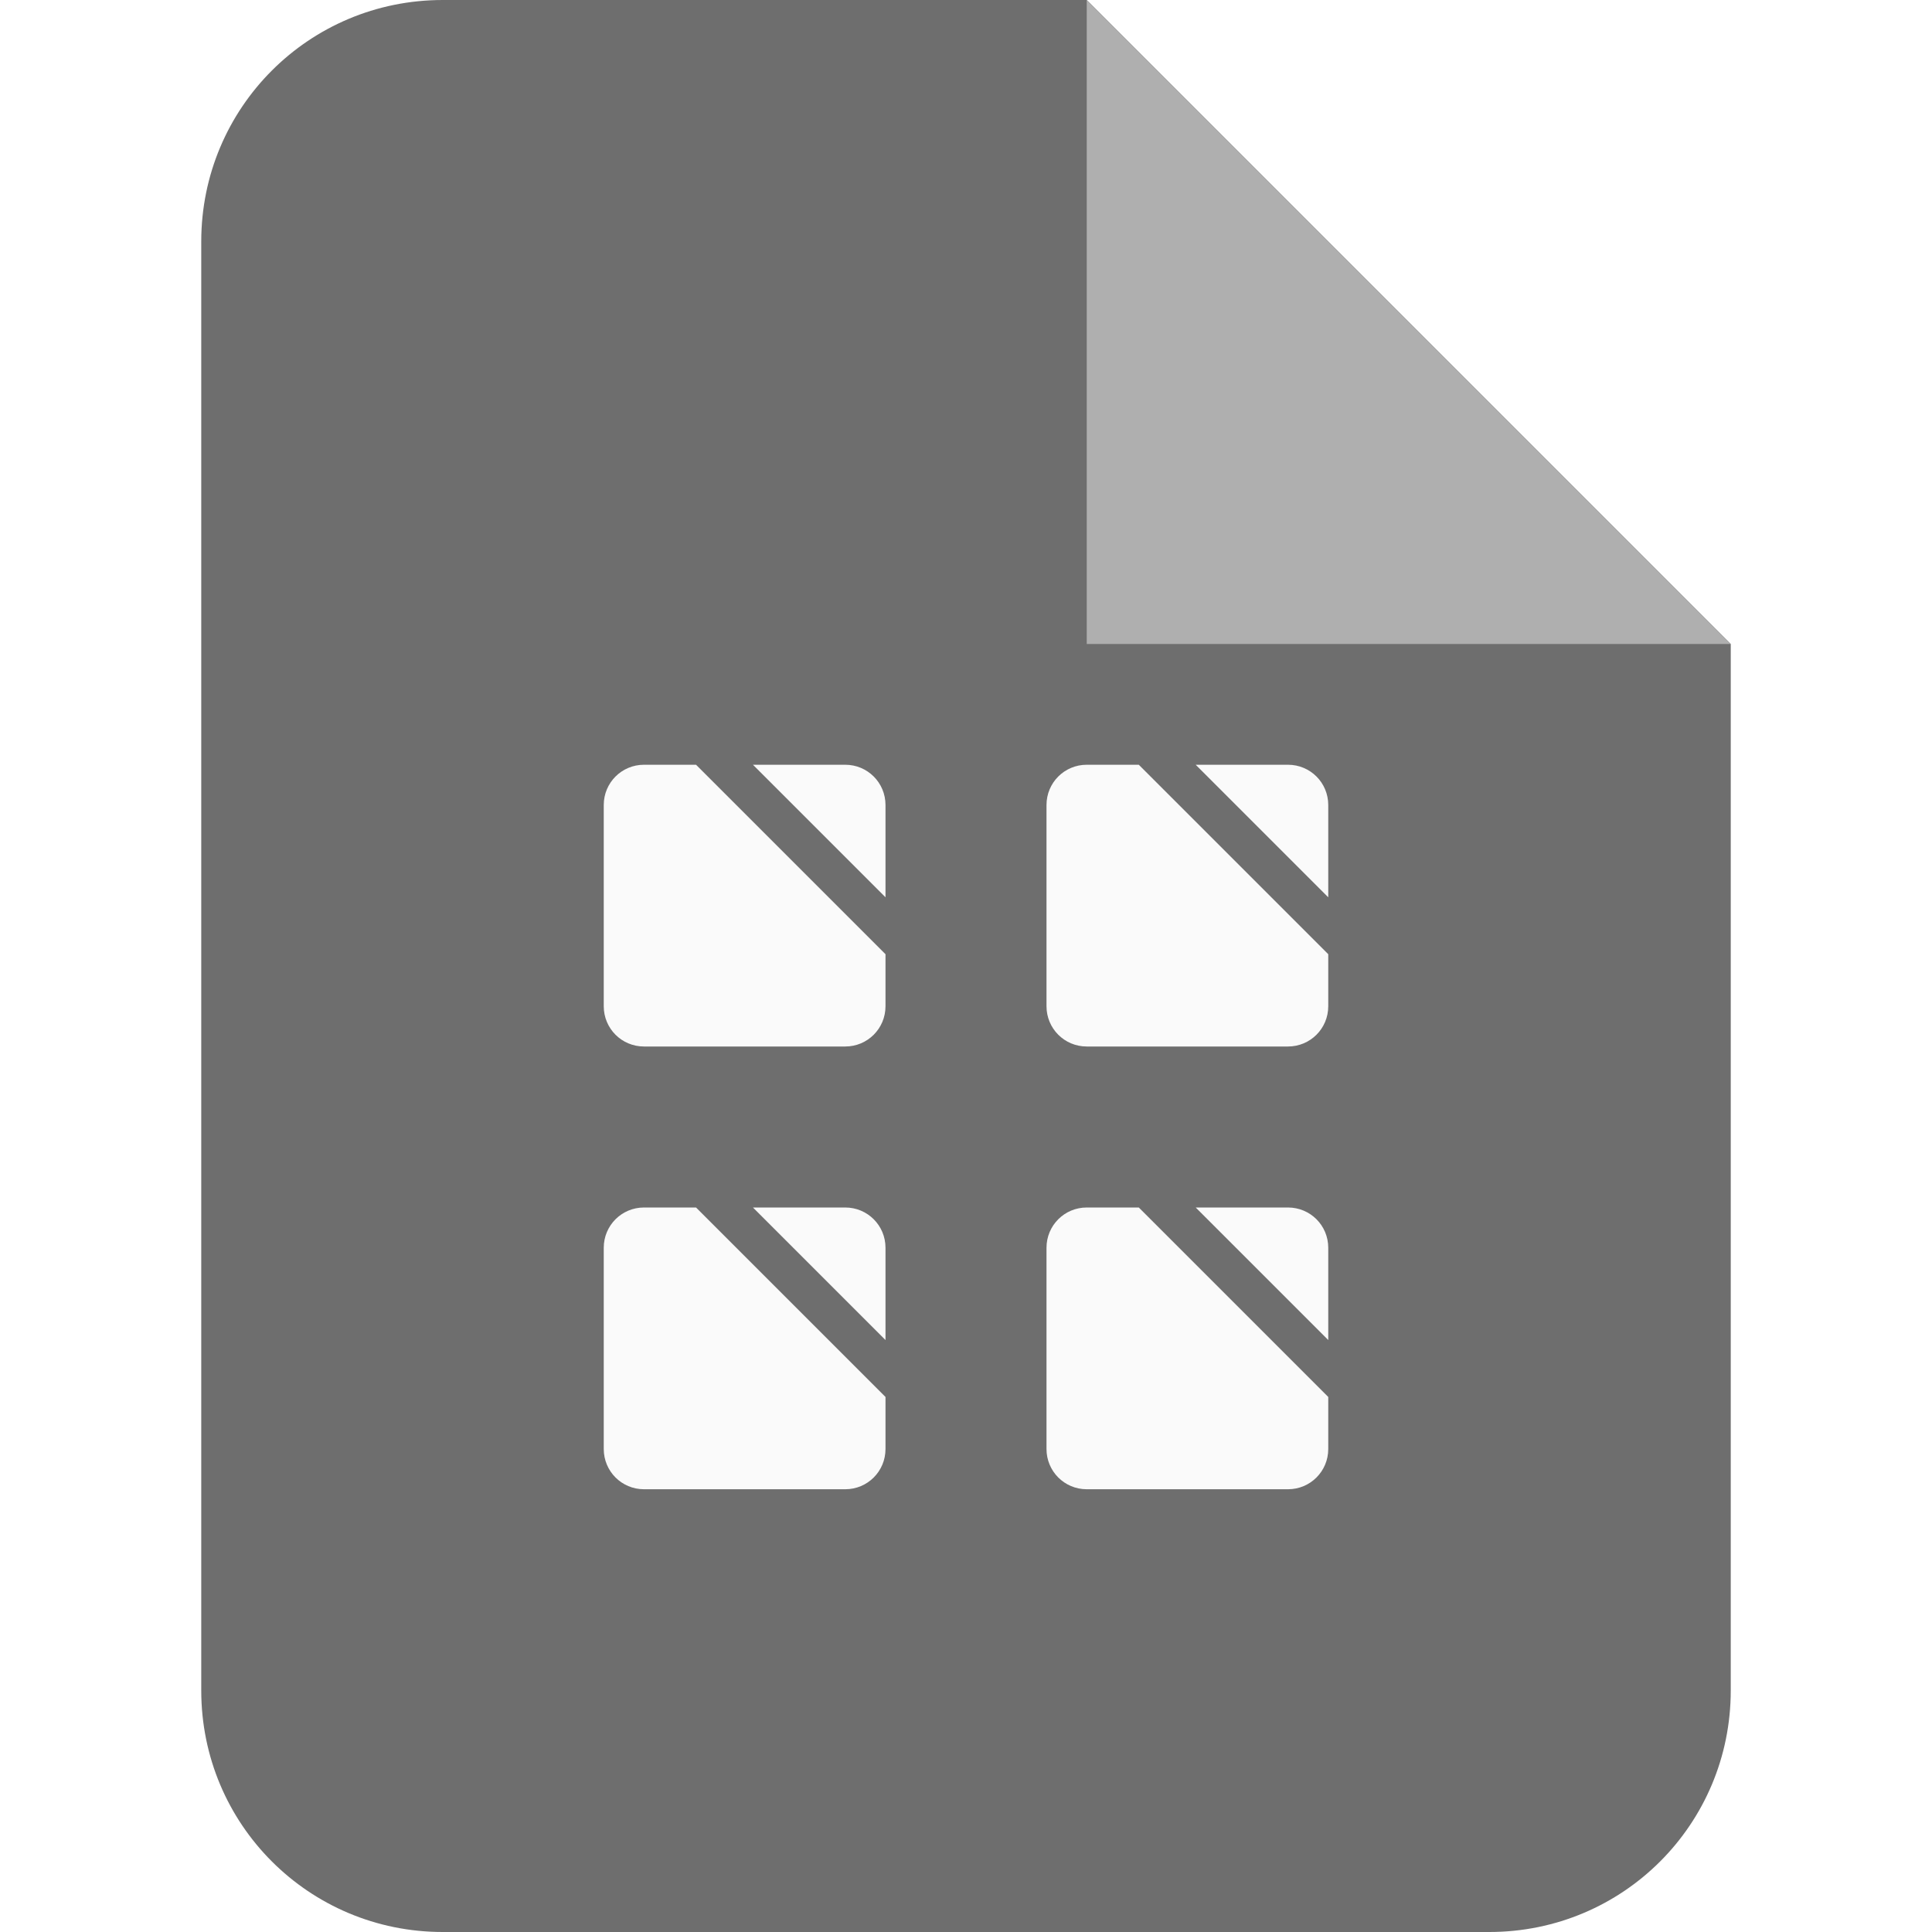
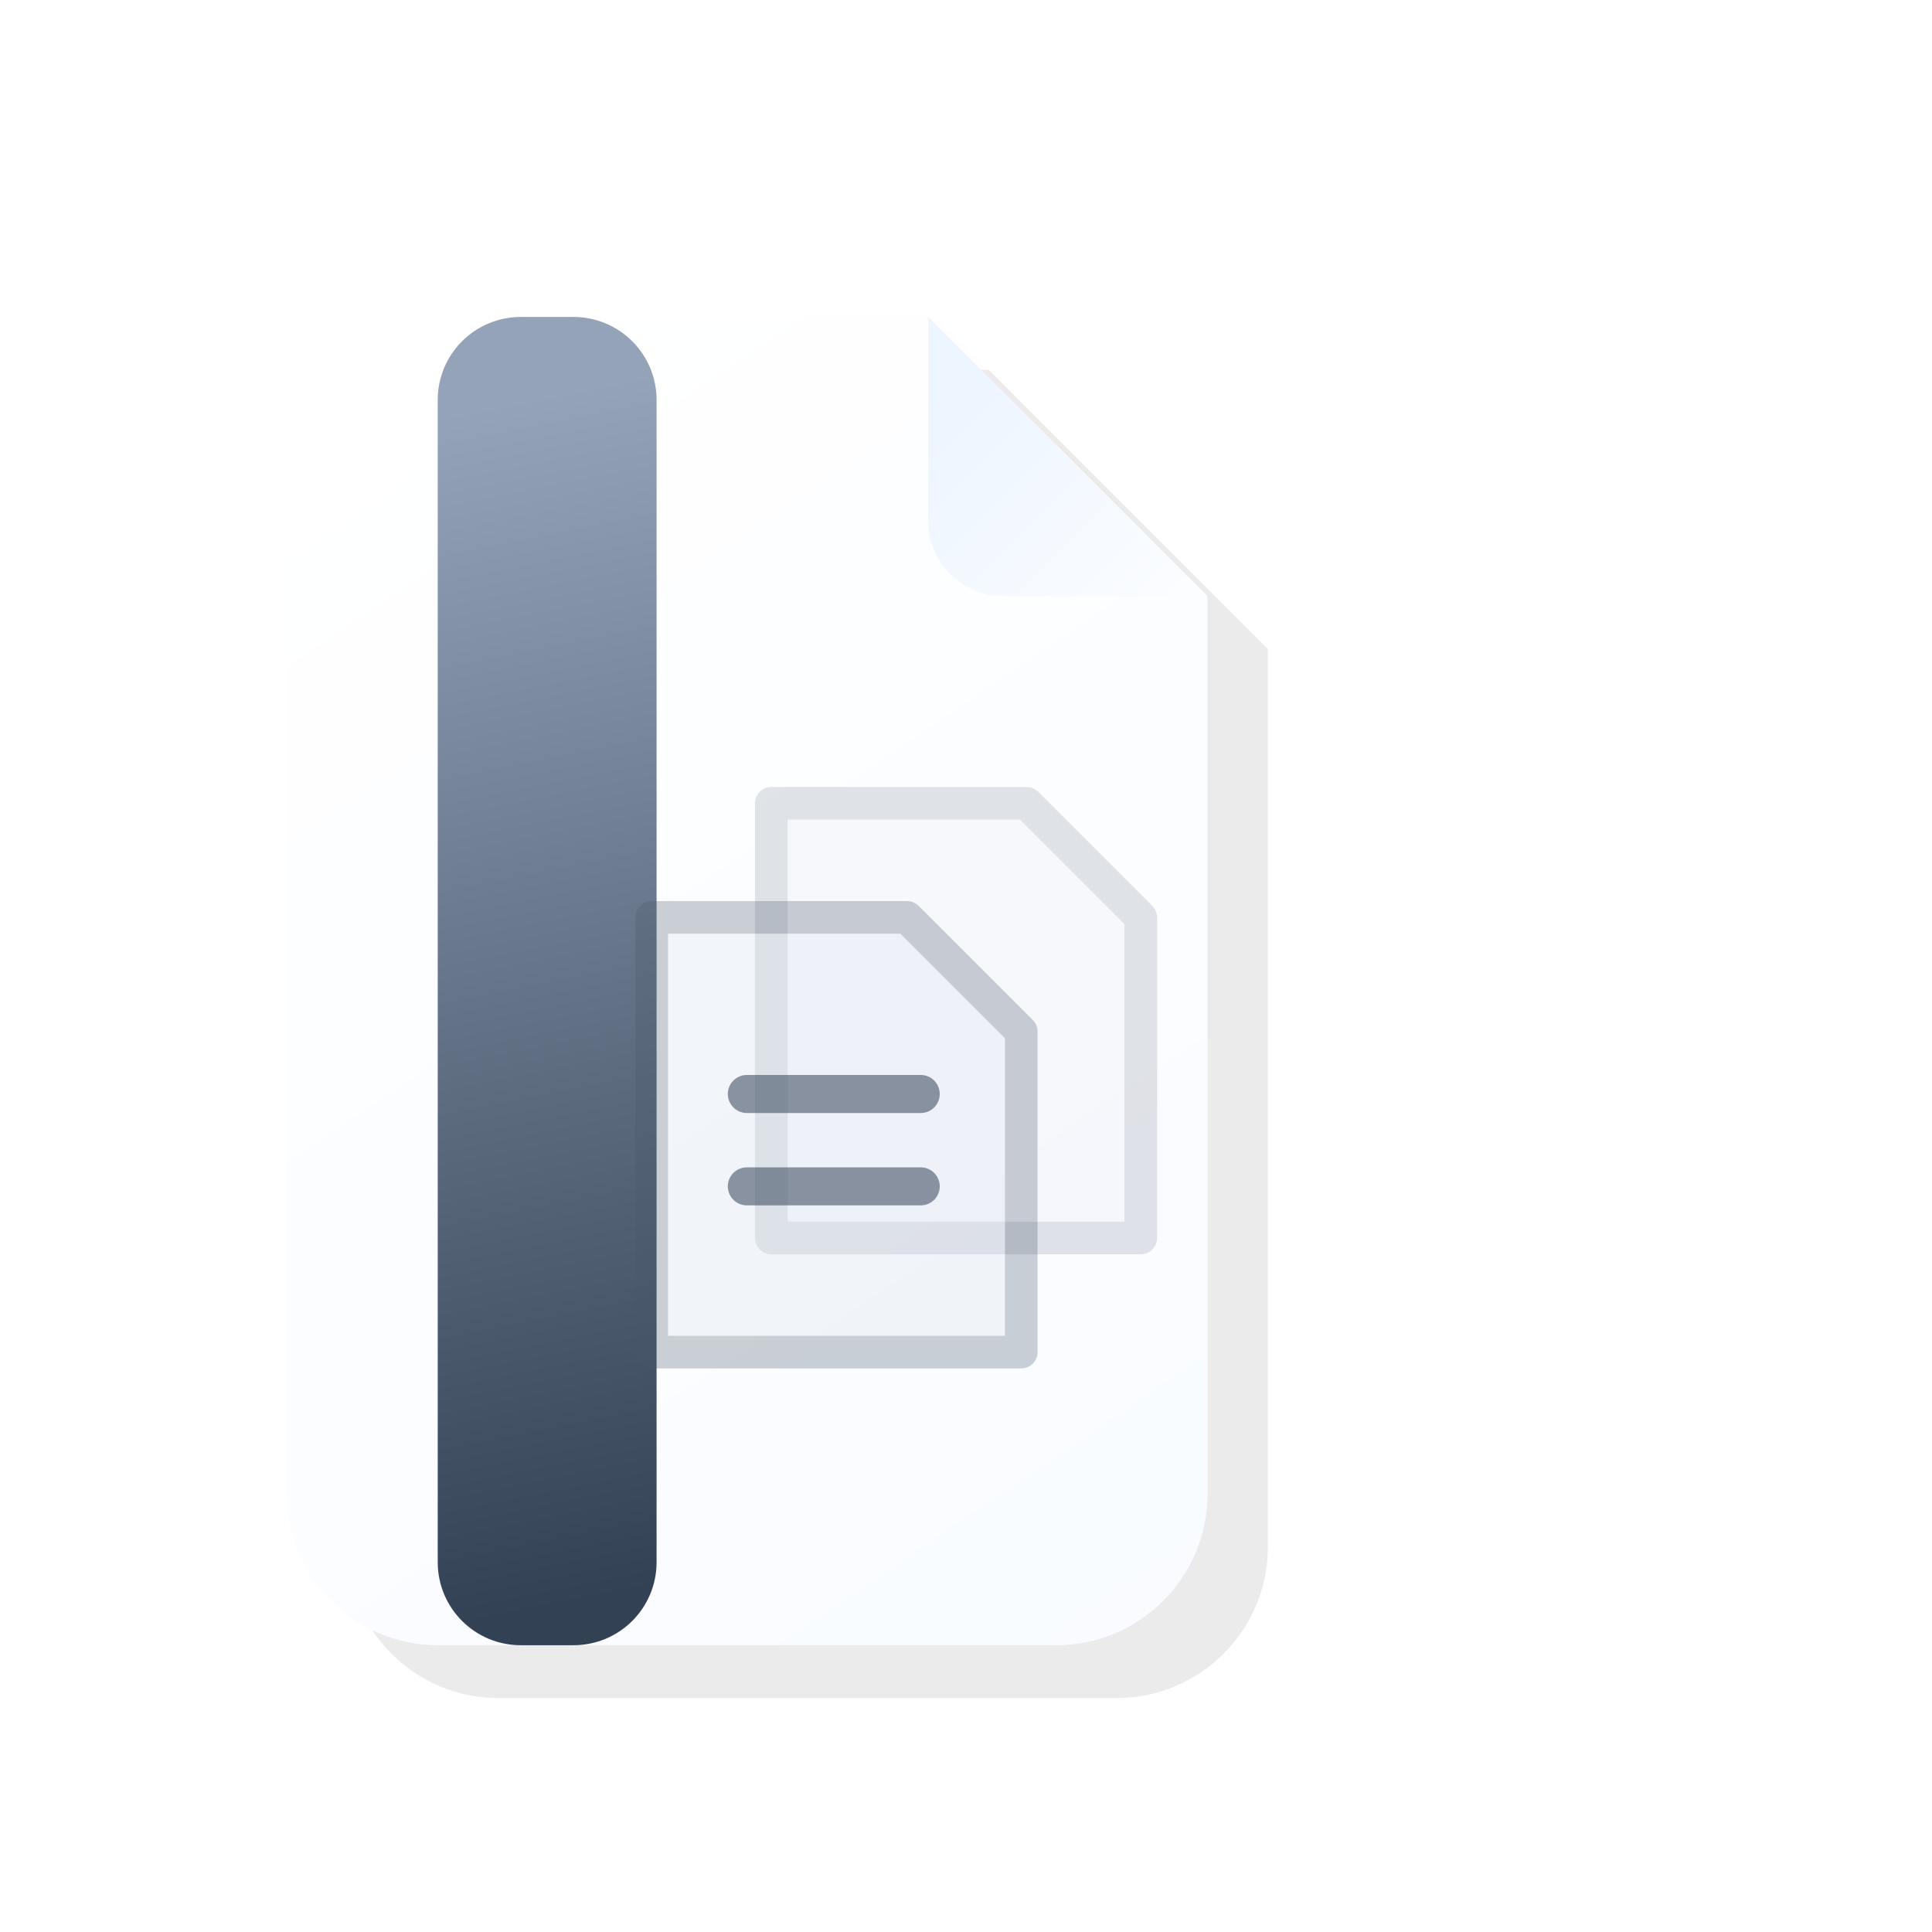
- <svg xmlns="http://www.w3.org/2000/svg" width="48" height="48" version="1.1" viewBox="0 0 48 48" xml:space="preserve">
-   <g fill-rule="evenodd">
-     <path d="m11 0c-3.324 0-6 2.676-6 6v36c0 3.324 2.676 6 6 6h26c3.324 0 6-2.676 6-6v-26l-16-16z" fill="#6e6e6e" stroke-linecap="square" />
-     <path d="m27 0 16 16h-16z" fill="#afafaf" stroke-linecap="round" stroke-width="2" />
-     <g fill="#fafafa" fill-rule="evenodd" stroke-linecap="round" stroke-width="2">
-       <path d="m16 19c-0.554 0-1 0.446-1 1v5c0 0.554 0.446 1 1 1h5c0.554 0 1-0.446 1-1v-1.293l-4.707-4.707zm2.707 0 3.293 3.293v-2.293c0-0.554-0.446-1-1-1z" />
-       <path d="m16 30c-0.554 0-1 0.446-1 1v5c0 0.554 0.446 1 1 1h5c0.554 0 1-0.446 1-1v-1.293l-4.707-4.707zm2.707 0 3.293 3.293v-2.293c0-0.554-0.446-1-1-1z" />
-       <path d="m27 19c-0.554 0-1 0.446-1 1v5c0 0.554 0.446 1 1 1h5c0.554 0 1-0.446 1-1v-1.293l-4.707-4.707zm2.707 0 3.293 3.293v-2.293c0-0.554-0.446-1-1-1z" />
-       <path d="m27 30c-0.554 0-1 0.446-1 1v5c0 0.554 0.446 1 1 1h5c0.554 0 1-0.446 1-1v-1.293l-4.707-4.707zm2.707 0 3.293 3.293v-2.293c0-0.554-0.446-1-1-1z" />
+ <svg xmlns="http://www.w3.org/2000/svg" width="512" height="512" viewBox="0 0 512 512">
+   <defs>
+     <linearGradient id="accent" x1="116" y1="110" x2="178" y2="420" gradientUnits="userSpaceOnUse">
+       <stop offset="0" stop-color="#94A3B8" />
+       <stop offset="1" stop-color="#334155" />
+     </linearGradient>
+     <linearGradient id="panel" x1="116" y1="84" x2="360" y2="444" gradientUnits="userSpaceOnUse">
+       <stop offset="0" stop-color="#ffffff" />
+       <stop offset="1" stop-color="#f8fbff" />
+     </linearGradient>
+     <linearGradient id="fold" x1="278" y1="84" x2="348" y2="154" gradientUnits="userSpaceOnUse">
+       <stop offset="0" stop-color="#edf5ff" />
+       <stop offset="1" stop-color="#ffffff" />
+     </linearGradient>
+   </defs>
+   <path d="M132 98h130l74 74v238c0 22-18 40-40 40H132c-22 0-40-18-40-40V138c0-22 18-40 40-40z" fill="#000000" opacity=".08" />
+   <path d="M116 84h130l74 74v238c0 22-18 40-40 40H116c-22 0-40-18-40-40V124c0-22 18-40 40-40z" fill="url(#panel)" />
+   <rect x="116" y="84" width="58" height="352" rx="22" fill="url(#accent)" />
+   <path d="M246 84v54c0 11.046 8.954 20 20 20h54z" fill="url(#fold)" />
+   <g transform="translate(46 66)">
+     <g transform="scale(.72)">
+       <g>
+         <path d="M220 204h94l42 42v118h-136z" fill="#D8E0EB" opacity=".16" stroke="#475569" stroke-linejoin="round" stroke-width="12" />
+         <path d="M176 246h94l42 42v118H176z" fill="#D8E0EB" opacity=".28" stroke="#475569" stroke-linejoin="round" stroke-width="12" />
+         <rect x="204" y="304" width="78" height="14" rx="7" fill="#475569" opacity="0.62" />
+         <rect x="204" y="338" width="78" height="14" rx="7" fill="#475569" opacity="0.62" />
+       </g>
    </g>
  </g>
</svg>
